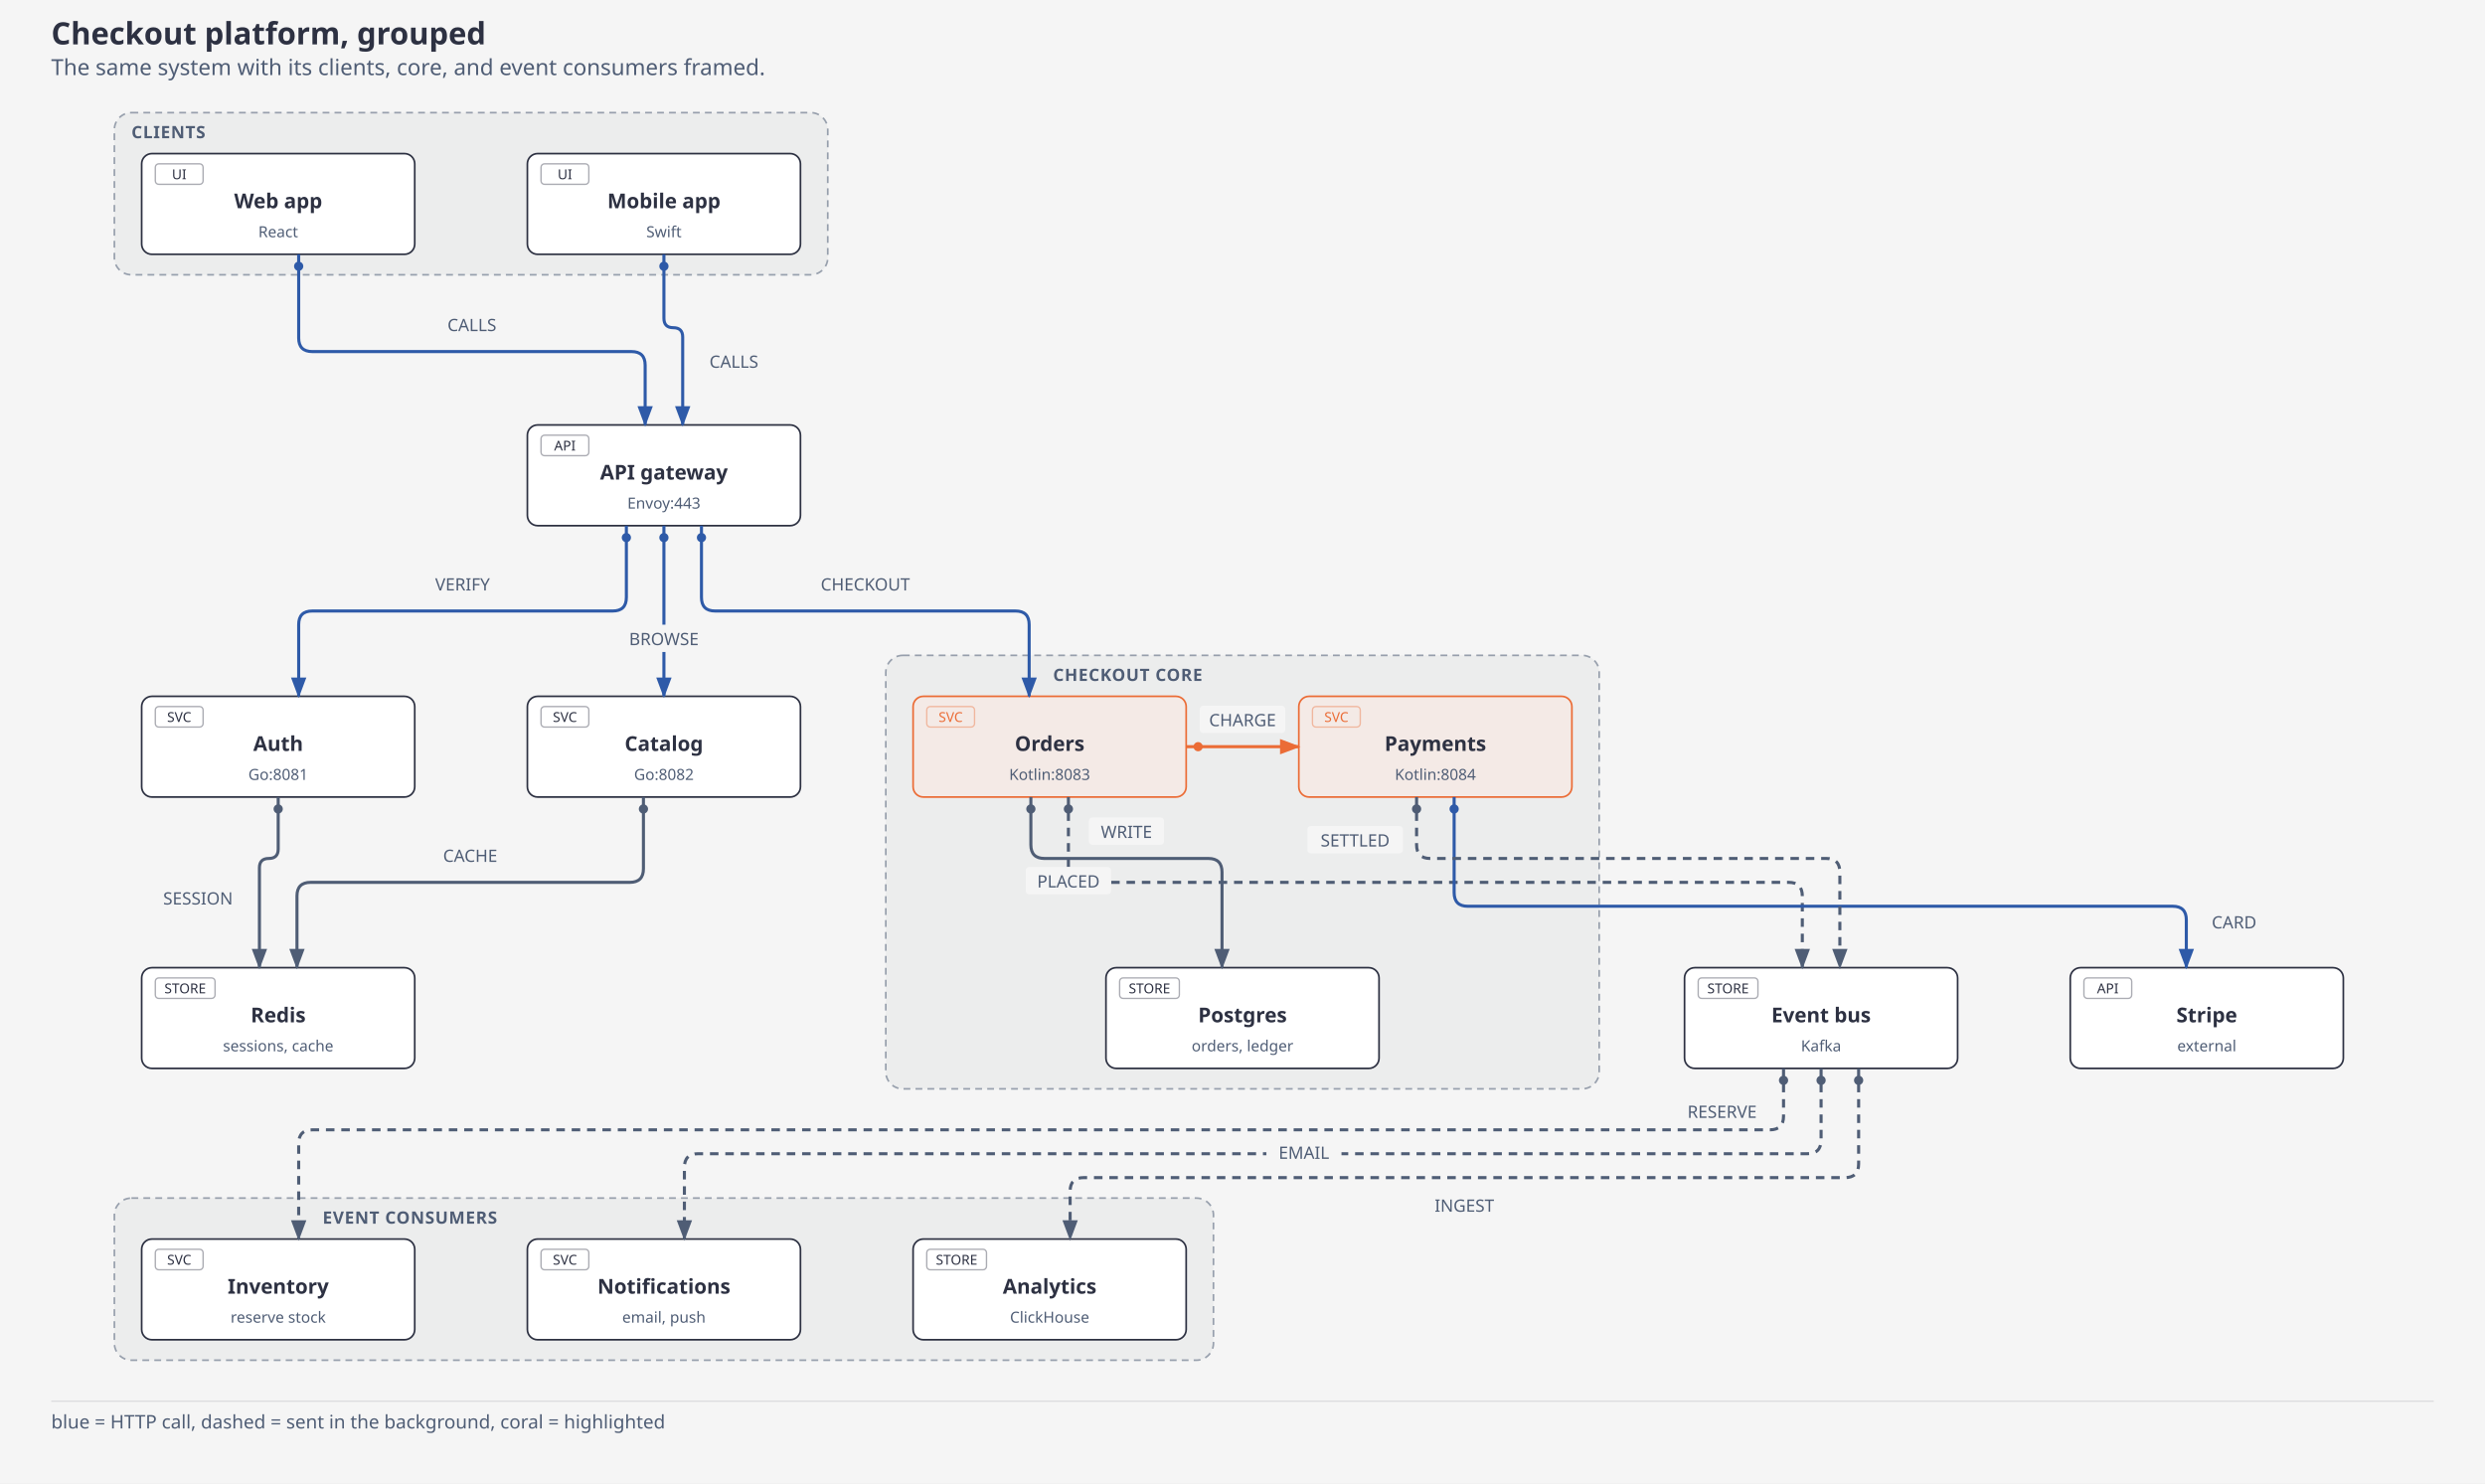
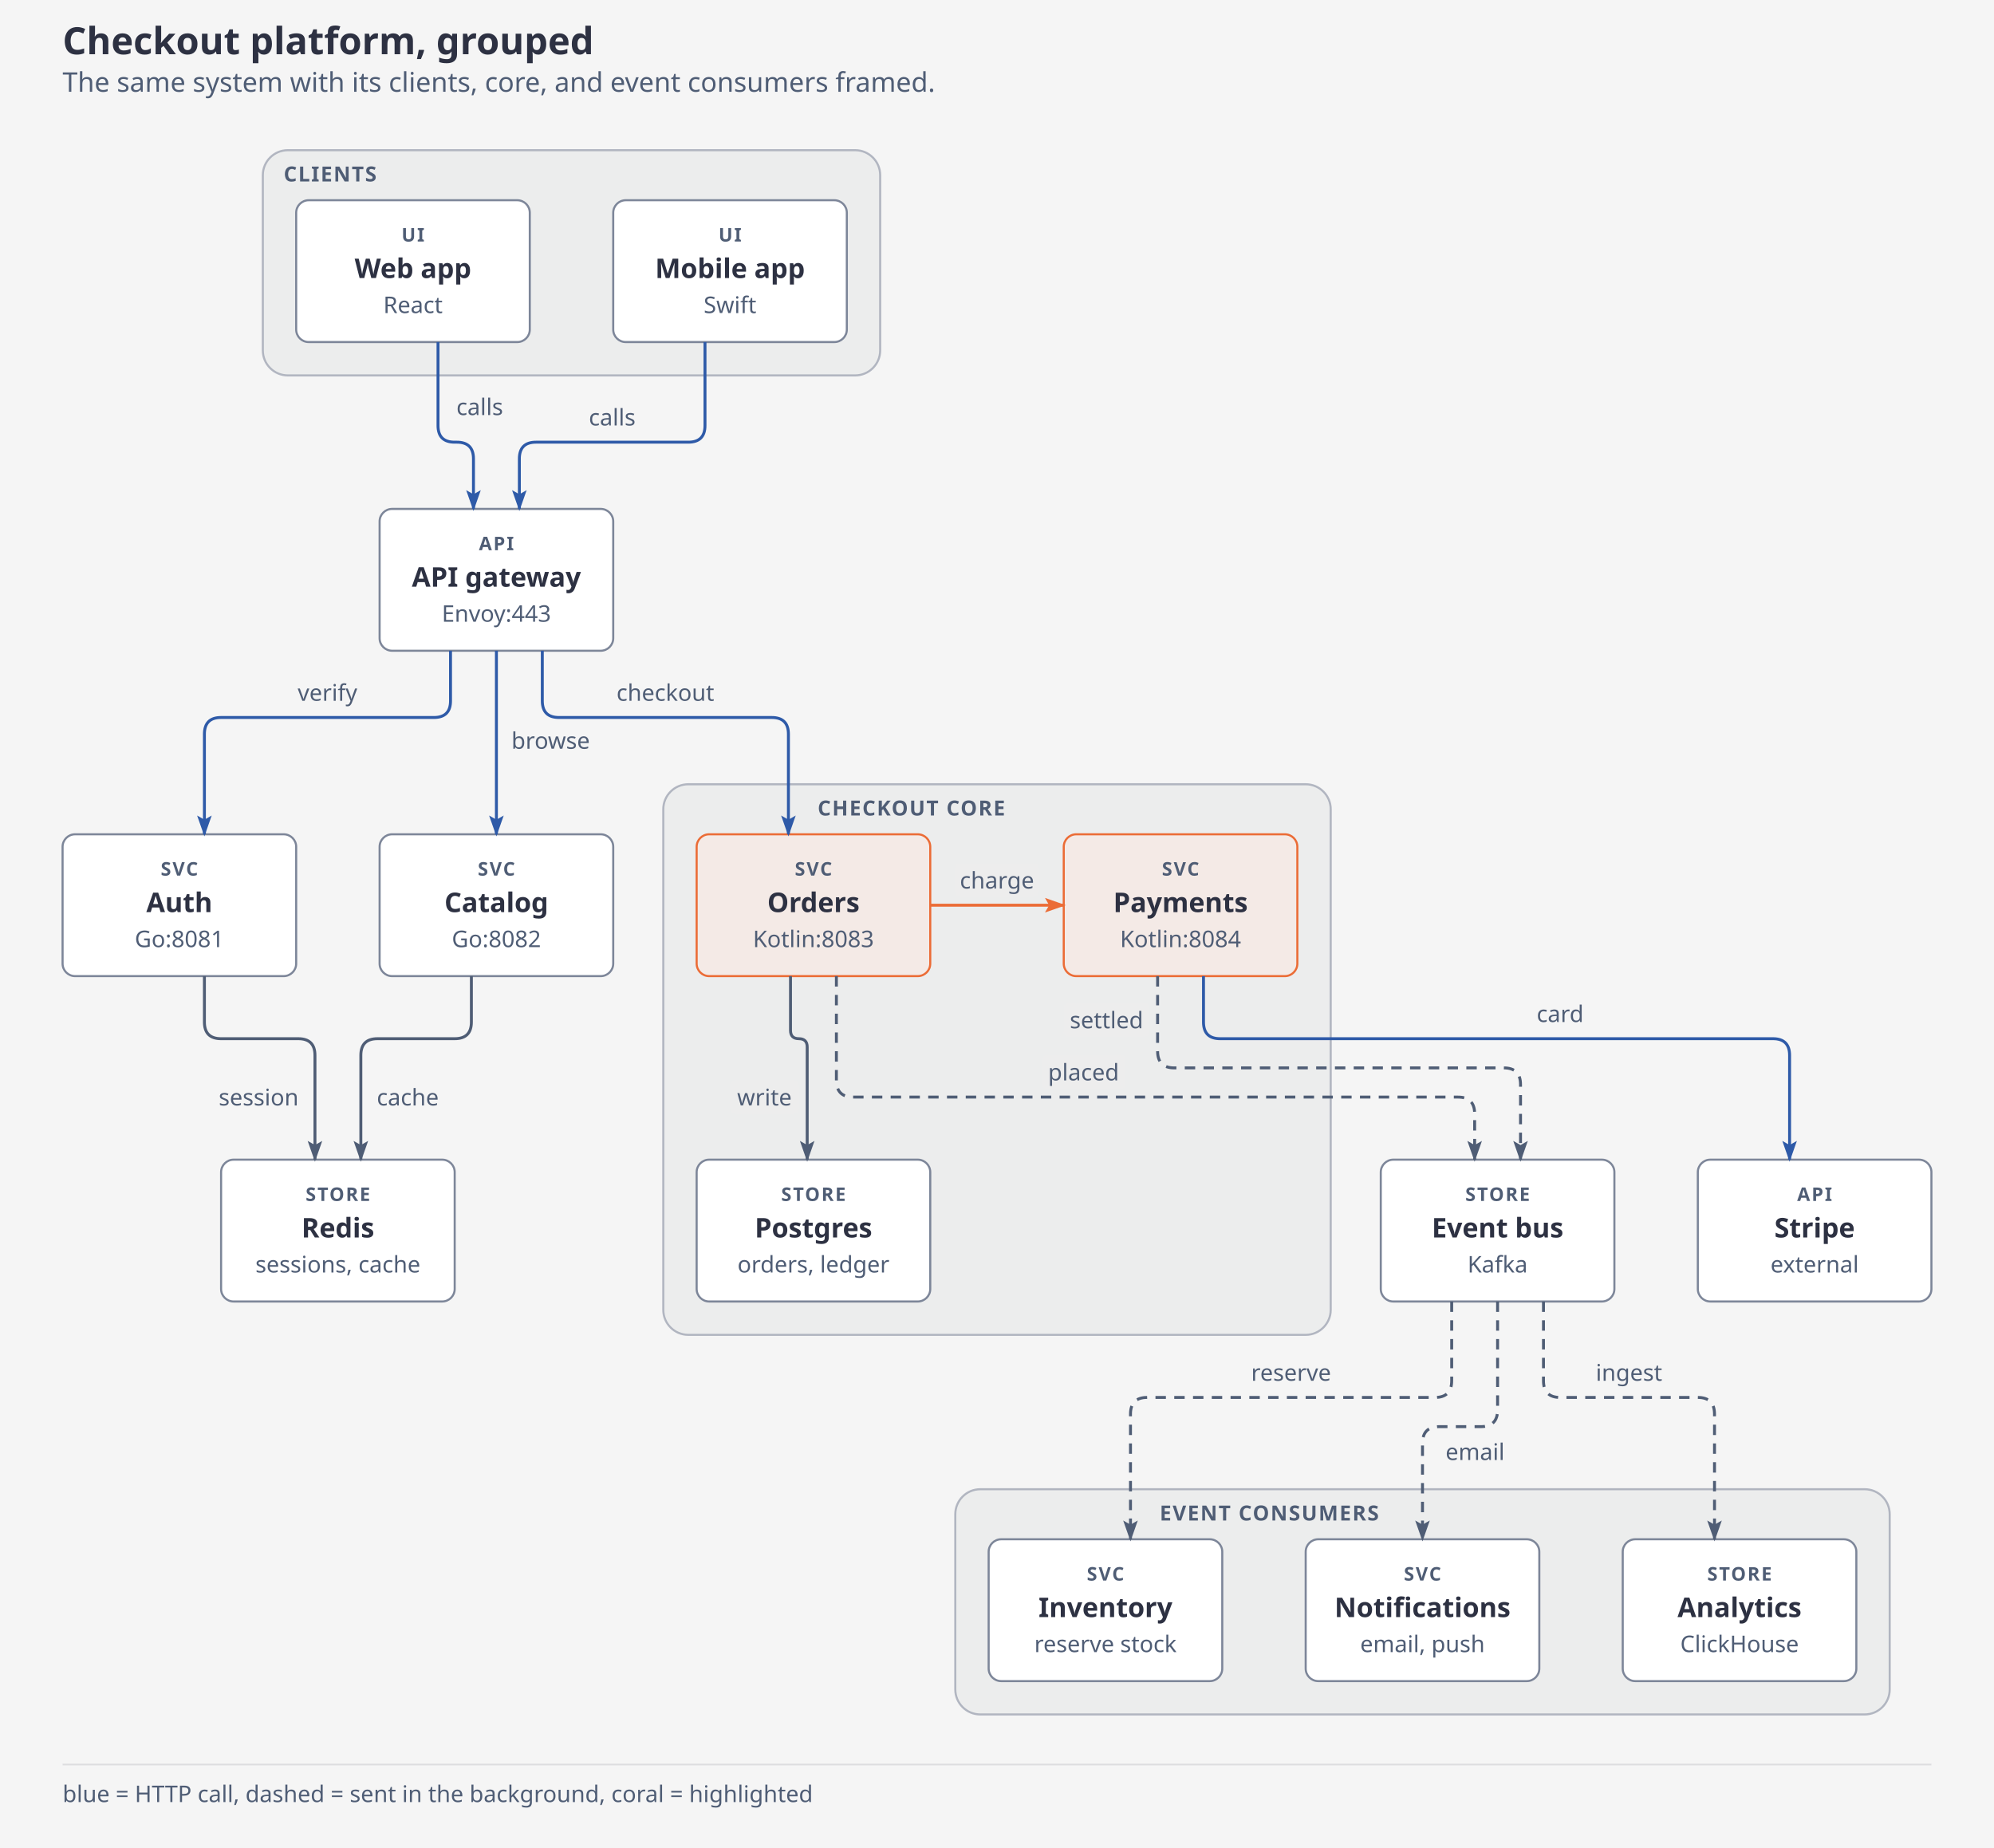
- <svg xmlns="http://www.w3.org/2000/svg" role="img" viewBox="0 0 1456 869" width="1456">
-   <rect width="1456" height="869" fill="#f5f5f5" />
+ <svg xmlns="http://www.w3.org/2000/svg" role="graphics-document" aria-roledescription="architecture diagram" data-legibility="all" viewBox="0 0 956 886" width="956">
+   <rect width="956" height="886" fill="#f5f5f5" aria-hidden="true" />
  <defs>
-     <marker id="a" markerWidth="12" markerHeight="9" refX="11" refY="4.5" orient="auto" markerUnits="userSpaceOnUse">
-       <polygon points="0 0,12 4.5,0 9" fill="#4f5d75" />
+     <marker id="a" markerWidth="10" markerHeight="7" refX="9" refY="3.5" orient="auto" markerUnits="userSpaceOnUse">
+       <polygon points="0 0,10 3.5,0 7,2 3.5" fill="#4f5d75" />
    </marker>
-     <marker id="aa" markerWidth="12" markerHeight="9" refX="11" refY="4.5" orient="auto" markerUnits="userSpaceOnUse">
-       <polygon points="0 0,12 4.5,0 9" fill="#eb6c36" />
+     <marker id="aa" markerWidth="10" markerHeight="7" refX="9" refY="3.5" orient="auto" markerUnits="userSpaceOnUse">
+       <polygon points="0 0,10 3.5,0 7,2 3.5" fill="#eb6c36" />
    </marker>
-     <marker id="al" markerWidth="12" markerHeight="9" refX="11" refY="4.5" orient="auto" markerUnits="userSpaceOnUse">
-       <polygon points="0 0,12 4.5,0 9" fill="#2e5aa8" />
+     <marker id="al" markerWidth="10" markerHeight="7" refX="9" refY="3.5" orient="auto" markerUnits="userSpaceOnUse">
+       <polygon points="0 0,10 3.5,0 7,2 3.5" fill="#2e5aa8" />
    </marker>
-     <marker id="ar" markerWidth="12" markerHeight="9" refX="11" refY="4.5" orient="auto" markerUnits="userSpaceOnUse">
-       <polygon points="0 0,12 4.5,0 9" fill="#7a8399" />
+     <marker id="ar" markerWidth="10" markerHeight="7" refX="9" refY="3.5" orient="auto" markerUnits="userSpaceOnUse">
+       <polygon points="0 0,10 3.5,0 7,2 3.5" fill="#636c82" />
    </marker>
  </defs>
  <text x="30" y="26" font-size="18" font-weight="600" font-family="system-ui, 'Segoe UI', sans-serif" fill="#2d3142">Checkout platform, grouped</text>
  <text x="30" y="44" font-size="13" font-family="system-ui, 'Segoe UI', sans-serif" fill="#4f5d75">The same system with its clients, core, and event consumers framed.</text>
-   <rect x="67.0" y="66.0" width="418.0" height="95.0" rx="10" fill="rgba(45,49,66,0.12)" fill-opacity=".35" stroke="#4f5d75" stroke-opacity=".55" stroke-dasharray="4,3" data-group="edge" data-name="Clients" data-members="web,mobile" />
-   <text x="77.0" y="81.0" font-size="10" font-weight="600" font-family="system-ui, 'Segoe UI', sans-serif" fill="#4f5d75" letter-spacing=".04em">CLIENTS</text>
-   <rect x="519.0" y="384.0" width="418.0" height="254.0" rx="10" fill="rgba(45,49,66,0.12)" fill-opacity=".35" stroke="#4f5d75" stroke-opacity=".55" stroke-dasharray="4,3" data-group="core" data-name="Checkout core" data-members="orders,pay,pg" />
-   <text x="617.0" y="399.0" font-size="10" font-weight="600" font-family="system-ui, 'Segoe UI', sans-serif" fill="#4f5d75" letter-spacing=".04em">CHECKOUT CORE</text>
-   <rect x="67.0" y="702.0" width="644.0" height="95.0" rx="10" fill="rgba(45,49,66,0.12)" fill-opacity=".35" stroke="#4f5d75" stroke-opacity=".55" stroke-dasharray="4,3" data-group="async" data-name="Event consumers" data-members="inventory,notify,analytics" />
-   <text x="189.0" y="717.0" font-size="10" font-weight="600" font-family="system-ui, 'Segoe UI', sans-serif" fill="#4f5d75" letter-spacing=".04em">EVENT CONSUMERS</text>
-   <rect x="83.0" y="90.0" width="160" height="59" rx="6" fill="#f5f5f5" />
-   <rect x="83.0" y="90.0" width="160" height="59" rx="6" fill="#ffffff" stroke="#2d3142" data-node="web" data-label="Web app" />
-   <rect x="91.0" y="96.0" width="28" height="12" rx="2" fill="none" stroke="#2d3142" stroke-opacity=".4" stroke-width=".8" />
-   <text x="105.0" y="105.0" font-size="8" font-family="system-ui, 'Segoe UI', sans-serif" fill="#2d3142" text-anchor="middle">UI</text>
-   <text x="163.0" y="122.0" font-size="12" font-weight="600" font-family="system-ui, 'Segoe UI', sans-serif" fill="#2d3142" text-anchor="middle">Web app</text>
-   <text x="163.0" y="139.0" font-size="9" font-family="system-ui, 'Segoe UI', sans-serif" fill="#4f5d75" text-anchor="middle">React</text>
-   <rect x="309.0" y="90.0" width="160" height="59" rx="6" fill="#f5f5f5" />
-   <rect x="309.0" y="90.0" width="160" height="59" rx="6" fill="#ffffff" stroke="#2d3142" data-node="mobile" data-label="Mobile app" />
-   <rect x="317.0" y="96.0" width="28" height="12" rx="2" fill="none" stroke="#2d3142" stroke-opacity=".4" stroke-width=".8" />
-   <text x="331.0" y="105.0" font-size="8" font-family="system-ui, 'Segoe UI', sans-serif" fill="#2d3142" text-anchor="middle">UI</text>
-   <text x="389.0" y="122.0" font-size="12" font-weight="600" font-family="system-ui, 'Segoe UI', sans-serif" fill="#2d3142" text-anchor="middle">Mobile app</text>
-   <text x="389.0" y="139.0" font-size="9" font-family="system-ui, 'Segoe UI', sans-serif" fill="#4f5d75" text-anchor="middle">Swift</text>
-   <rect x="309.0" y="249.0" width="160" height="59" rx="6" fill="#f5f5f5" />
-   <rect x="309.0" y="249.0" width="160" height="59" rx="6" fill="#ffffff" stroke="#2d3142" data-node="gw" data-label="API gateway" />
-   <rect x="317.0" y="255.0" width="28" height="12" rx="2" fill="none" stroke="#2d3142" stroke-opacity=".4" stroke-width=".8" />
-   <text x="331.0" y="264.0" font-size="8" font-family="system-ui, 'Segoe UI', sans-serif" fill="#2d3142" text-anchor="middle">API</text>
-   <text x="389.0" y="281.0" font-size="12" font-weight="600" font-family="system-ui, 'Segoe UI', sans-serif" fill="#2d3142" text-anchor="middle">API gateway</text>
-   <text x="389.0" y="298.0" font-size="9" font-family="system-ui, 'Segoe UI', sans-serif" fill="#4f5d75" text-anchor="middle">Envoy:443</text>
-   <rect x="83.0" y="408.0" width="160" height="59" rx="6" fill="#f5f5f5" />
-   <rect x="83.0" y="408.0" width="160" height="59" rx="6" fill="#ffffff" stroke="#2d3142" data-node="auth" data-label="Auth" />
-   <rect x="91.0" y="414.0" width="28" height="12" rx="2" fill="none" stroke="#2d3142" stroke-opacity=".4" stroke-width=".8" />
-   <text x="105.0" y="423.0" font-size="8" font-family="system-ui, 'Segoe UI', sans-serif" fill="#2d3142" text-anchor="middle">SVC</text>
-   <text x="163.0" y="440.0" font-size="12" font-weight="600" font-family="system-ui, 'Segoe UI', sans-serif" fill="#2d3142" text-anchor="middle">Auth</text>
-   <text x="163.0" y="457.0" font-size="9" font-family="system-ui, 'Segoe UI', sans-serif" fill="#4f5d75" text-anchor="middle">Go:8081</text>
-   <rect x="309.0" y="408.0" width="160" height="59" rx="6" fill="#f5f5f5" />
-   <rect x="309.0" y="408.0" width="160" height="59" rx="6" fill="#ffffff" stroke="#2d3142" data-node="catalog" data-label="Catalog" />
-   <rect x="317.0" y="414.0" width="28" height="12" rx="2" fill="none" stroke="#2d3142" stroke-opacity=".4" stroke-width=".8" />
-   <text x="331.0" y="423.0" font-size="8" font-family="system-ui, 'Segoe UI', sans-serif" fill="#2d3142" text-anchor="middle">SVC</text>
-   <text x="389.0" y="440.0" font-size="12" font-weight="600" font-family="system-ui, 'Segoe UI', sans-serif" fill="#2d3142" text-anchor="middle">Catalog</text>
-   <text x="389.0" y="457.0" font-size="9" font-family="system-ui, 'Segoe UI', sans-serif" fill="#4f5d75" text-anchor="middle">Go:8082</text>
-   <rect x="535.0" y="408.0" width="160" height="59" rx="6" fill="#f5f5f5" />
-   <rect x="535.0" y="408.0" width="160" height="59" rx="6" fill="rgba(235,108,54,0.08)" stroke="#eb6c36" data-node="orders" data-label="Orders" />
-   <rect x="543.0" y="414.0" width="28" height="12" rx="2" fill="none" stroke="#eb6c36" stroke-opacity=".4" stroke-width=".8" />
-   <text x="557.0" y="423.0" font-size="8" font-family="system-ui, 'Segoe UI', sans-serif" fill="#eb6c36" text-anchor="middle">SVC</text>
-   <text x="615.0" y="440.0" font-size="12" font-weight="600" font-family="system-ui, 'Segoe UI', sans-serif" fill="#2d3142" text-anchor="middle">Orders</text>
-   <text x="615.0" y="457.0" font-size="9" font-family="system-ui, 'Segoe UI', sans-serif" fill="#4f5d75" text-anchor="middle">Kotlin:8083</text>
-   <rect x="761.0" y="408.0" width="160" height="59" rx="6" fill="#f5f5f5" />
-   <rect x="761.0" y="408.0" width="160" height="59" rx="6" fill="rgba(235,108,54,0.08)" stroke="#eb6c36" data-node="pay" data-label="Payments" />
-   <rect x="769.0" y="414.0" width="28" height="12" rx="2" fill="none" stroke="#eb6c36" stroke-opacity=".4" stroke-width=".8" />
-   <text x="783.0" y="423.0" font-size="8" font-family="system-ui, 'Segoe UI', sans-serif" fill="#eb6c36" text-anchor="middle">SVC</text>
-   <text x="841.0" y="440.0" font-size="12" font-weight="600" font-family="system-ui, 'Segoe UI', sans-serif" fill="#2d3142" text-anchor="middle">Payments</text>
-   <text x="841.0" y="457.0" font-size="9" font-family="system-ui, 'Segoe UI', sans-serif" fill="#4f5d75" text-anchor="middle">Kotlin:8084</text>
-   <rect x="83.0" y="567.0" width="160" height="59" rx="6" fill="#f5f5f5" />
-   <rect x="83.0" y="567.0" width="160" height="59" rx="6" fill="#ffffff" stroke="#2d3142" data-node="redis" data-label="Redis" />
-   <rect x="91.0" y="573.0" width="35" height="12" rx="2" fill="none" stroke="#2d3142" stroke-opacity=".4" stroke-width=".8" />
-   <text x="108.5" y="582.0" font-size="8" font-family="system-ui, 'Segoe UI', sans-serif" fill="#2d3142" text-anchor="middle">STORE</text>
-   <text x="163.0" y="599.0" font-size="12" font-weight="600" font-family="system-ui, 'Segoe UI', sans-serif" fill="#2d3142" text-anchor="middle">Redis</text>
-   <text x="163.0" y="616.0" font-size="9" font-family="system-ui, 'Segoe UI', sans-serif" fill="#4f5d75" text-anchor="middle">sessions, cache</text>
-   <rect x="648.0" y="567.0" width="160" height="59" rx="6" fill="#f5f5f5" />
-   <rect x="648.0" y="567.0" width="160" height="59" rx="6" fill="#ffffff" stroke="#2d3142" data-node="pg" data-label="Postgres" />
-   <rect x="656.0" y="573.0" width="35" height="12" rx="2" fill="none" stroke="#2d3142" stroke-opacity=".4" stroke-width=".8" />
-   <text x="673.5" y="582.0" font-size="8" font-family="system-ui, 'Segoe UI', sans-serif" fill="#2d3142" text-anchor="middle">STORE</text>
-   <text x="728.0" y="599.0" font-size="12" font-weight="600" font-family="system-ui, 'Segoe UI', sans-serif" fill="#2d3142" text-anchor="middle">Postgres</text>
-   <text x="728.0" y="616.0" font-size="9" font-family="system-ui, 'Segoe UI', sans-serif" fill="#4f5d75" text-anchor="middle">orders, ledger</text>
-   <rect x="987.0" y="567.0" width="160" height="59" rx="6" fill="#f5f5f5" />
-   <rect x="987.0" y="567.0" width="160" height="59" rx="6" fill="#ffffff" stroke="#2d3142" data-node="bus" data-label="Event bus" />
-   <rect x="995.0" y="573.0" width="35" height="12" rx="2" fill="none" stroke="#2d3142" stroke-opacity=".4" stroke-width=".8" />
-   <text x="1012.5" y="582.0" font-size="8" font-family="system-ui, 'Segoe UI', sans-serif" fill="#2d3142" text-anchor="middle">STORE</text>
-   <text x="1067.0" y="599.0" font-size="12" font-weight="600" font-family="system-ui, 'Segoe UI', sans-serif" fill="#2d3142" text-anchor="middle">Event bus</text>
-   <text x="1067.0" y="616.0" font-size="9" font-family="system-ui, 'Segoe UI', sans-serif" fill="#4f5d75" text-anchor="middle">Kafka</text>
-   <rect x="1213.0" y="567.0" width="160" height="59" rx="6" fill="#f5f5f5" />
-   <rect x="1213.0" y="567.0" width="160" height="59" rx="6" fill="#ffffff" stroke="#2d3142" data-node="stripe" data-label="Stripe" />
-   <rect x="1221.0" y="573.0" width="28" height="12" rx="2" fill="none" stroke="#2d3142" stroke-opacity=".4" stroke-width=".8" />
-   <text x="1235.0" y="582.0" font-size="8" font-family="system-ui, 'Segoe UI', sans-serif" fill="#2d3142" text-anchor="middle">API</text>
-   <text x="1293.0" y="599.0" font-size="12" font-weight="600" font-family="system-ui, 'Segoe UI', sans-serif" fill="#2d3142" text-anchor="middle">Stripe</text>
-   <text x="1293.0" y="616.0" font-size="9" font-family="system-ui, 'Segoe UI', sans-serif" fill="#4f5d75" text-anchor="middle">external</text>
-   <rect x="83.0" y="726.0" width="160" height="59" rx="6" fill="#f5f5f5" />
-   <rect x="83.0" y="726.0" width="160" height="59" rx="6" fill="#ffffff" stroke="#2d3142" data-node="inventory" data-label="Inventory" />
-   <rect x="91.0" y="732.0" width="28" height="12" rx="2" fill="none" stroke="#2d3142" stroke-opacity=".4" stroke-width=".8" />
-   <text x="105.0" y="741.0" font-size="8" font-family="system-ui, 'Segoe UI', sans-serif" fill="#2d3142" text-anchor="middle">SVC</text>
-   <text x="163.0" y="758.0" font-size="12" font-weight="600" font-family="system-ui, 'Segoe UI', sans-serif" fill="#2d3142" text-anchor="middle">Inventory</text>
-   <text x="163.0" y="775.0" font-size="9" font-family="system-ui, 'Segoe UI', sans-serif" fill="#4f5d75" text-anchor="middle">reserve stock</text>
-   <rect x="309.0" y="726.0" width="160" height="59" rx="6" fill="#f5f5f5" />
-   <rect x="309.0" y="726.0" width="160" height="59" rx="6" fill="#ffffff" stroke="#2d3142" data-node="notify" data-label="Notifications" />
-   <rect x="317.0" y="732.0" width="28" height="12" rx="2" fill="none" stroke="#2d3142" stroke-opacity=".4" stroke-width=".8" />
-   <text x="331.0" y="741.0" font-size="8" font-family="system-ui, 'Segoe UI', sans-serif" fill="#2d3142" text-anchor="middle">SVC</text>
-   <text x="389.0" y="758.0" font-size="12" font-weight="600" font-family="system-ui, 'Segoe UI', sans-serif" fill="#2d3142" text-anchor="middle">Notifications</text>
-   <text x="389.0" y="775.0" font-size="9" font-family="system-ui, 'Segoe UI', sans-serif" fill="#4f5d75" text-anchor="middle">email, push</text>
-   <rect x="535.0" y="726.0" width="160" height="59" rx="6" fill="#f5f5f5" />
-   <rect x="535.0" y="726.0" width="160" height="59" rx="6" fill="#ffffff" stroke="#2d3142" data-node="analytics" data-label="Analytics" />
-   <rect x="543.0" y="732.0" width="35" height="12" rx="2" fill="none" stroke="#2d3142" stroke-opacity=".4" stroke-width=".8" />
-   <text x="560.5" y="741.0" font-size="8" font-family="system-ui, 'Segoe UI', sans-serif" fill="#2d3142" text-anchor="middle">STORE</text>
-   <text x="615.0" y="758.0" font-size="12" font-weight="600" font-family="system-ui, 'Segoe UI', sans-serif" fill="#2d3142" text-anchor="middle">Analytics</text>
-   <text x="615.0" y="775.0" font-size="9" font-family="system-ui, 'Segoe UI', sans-serif" fill="#4f5d75" text-anchor="middle">ClickHouse</text>
-   <path d="M175.0,149.0 L175.0,198.0 Q175.0,206.0 183.0,206.0 L370.0,206.0 Q378.0,206.0 378.0,214.0 L378.0,249.0" fill="none" stroke="#2e5aa8" stroke-width="1.8" marker-end="url(#al)" data-from="web" data-to="gw" data-label="calls" />
-   <circle cx="175.0" cy="156.0" r="2.7" fill="#2e5aa8" />
-   <path d="M389.0,149.0 L389.0,186.5 Q389.0,192.0 394.5,192.0 L394.5,192.0 Q400.0,192.0 400.0,197.5 L400.0,249.0" fill="none" stroke="#2e5aa8" stroke-width="1.8" marker-end="url(#al)" data-from="mobile" data-to="gw" data-label="calls" />
-   <circle cx="389.0" cy="156.0" r="2.7" fill="#2e5aa8" />
-   <path d="M367.0,308.0 L367.0,350.0 Q367.0,358.0 359.0,358.0 L183.0,358.0 Q175.0,358.0 175.0,366.0 L175.0,408.0" fill="none" stroke="#2e5aa8" stroke-width="1.8" marker-end="url(#al)" data-from="gw" data-to="auth" data-label="verify" />
-   <circle cx="367.0" cy="315.0" r="2.7" fill="#2e5aa8" />
-   <path d="M389.0,308.0 L389.0,408.0" fill="none" stroke="#2e5aa8" stroke-width="1.8" marker-end="url(#al)" data-from="gw" data-to="catalog" data-label="browse" />
-   <circle cx="389.0" cy="315.0" r="2.7" fill="#2e5aa8" />
-   <path d="M411.0,308.0 L411.0,350.0 Q411.0,358.0 419.0,358.0 L595.0,358.0 Q603.0,358.0 603.0,366.0 L603.0,408.0" fill="none" stroke="#2e5aa8" stroke-width="1.8" marker-end="url(#al)" data-from="gw" data-to="orders" data-label="checkout" />
-   <circle cx="411.0" cy="315.0" r="2.7" fill="#2e5aa8" />
-   <path d="M695.0,437.5 L761.0,437.5" fill="none" stroke="#eb6c36" stroke-width="1.8" marker-end="url(#aa)" data-from="orders" data-to="pay" data-label="charge" />
-   <circle cx="702.0" cy="437.5" r="2.7" fill="#eb6c36" />
-   <path d="M163.0,467.0 L163.0,497.5 Q163.0,503.0 157.5,503.0 L157.5,503.0 Q152.0,503.0 152.0,508.5 L152.0,567.0" fill="none" stroke="#4f5d75" stroke-width="1.8" marker-end="url(#a)" data-from="auth" data-to="redis" data-label="session" />
-   <circle cx="163.0" cy="474.0" r="2.7" fill="#4f5d75" />
-   <path d="M377.0,467.0 L377.0,509.0 Q377.0,517.0 369.0,517.0 L182.0,517.0 Q174.0,517.0 174.0,525.0 L174.0,567.0" fill="none" stroke="#4f5d75" stroke-width="1.8" marker-end="url(#a)" data-from="catalog" data-to="redis" data-label="cache" />
-   <circle cx="377.0" cy="474.0" r="2.7" fill="#4f5d75" />
-   <path d="M604.0,467.0 L604.0,495.0 Q604.0,503.0 612.0,503.0 L708.0,503.0 Q716.0,503.0 716.0,511.0 L716.0,567.0" fill="none" stroke="#4f5d75" stroke-width="1.8" marker-end="url(#a)" data-from="orders" data-to="pg" data-label="write" />
-   <circle cx="604.0" cy="474.0" r="2.7" fill="#4f5d75" />
-   <path d="M626.0,467.0 L626.0,509.0 Q626.0,517.0 634.0,517.0 L1048.0,517.0 Q1056.0,517.0 1056.0,525.0 L1056.0,567.0" fill="none" stroke="#4f5d75" stroke-width="1.8" stroke-dasharray="5,4" marker-end="url(#a)" data-from="orders" data-to="bus" data-label="placed" />
-   <circle cx="626.0" cy="474.0" r="2.7" fill="#4f5d75" />
-   <path d="M852.0,467.0 L852.0,523.0 Q852.0,531.0 860.0,531.0 L1273.0,531.0 Q1281.0,531.0 1281.0,539.0 L1281.0,567.0" fill="none" stroke="#2e5aa8" stroke-width="1.8" marker-end="url(#al)" data-from="pay" data-to="stripe" data-label="card" />
-   <circle cx="852.0" cy="474.0" r="2.7" fill="#2e5aa8" />
-   <path d="M830.0,467.0 L830.0,495.0 Q830.0,503.0 838.0,503.0 L1070.0,503.0 Q1078.0,503.0 1078.0,511.0 L1078.0,567.0" fill="none" stroke="#4f5d75" stroke-width="1.8" stroke-dasharray="5,4" marker-end="url(#a)" data-from="pay" data-to="bus" data-label="settled" />
-   <circle cx="830.0" cy="474.0" r="2.7" fill="#4f5d75" />
-   <path d="M1045.0,626.0 L1045.0,654.0 Q1045.0,662.0 1037.0,662.0 L183.0,662.0 Q175.0,662.0 175.0,670.0 L175.0,726.0" fill="none" stroke="#4f5d75" stroke-width="1.8" stroke-dasharray="5,4" marker-end="url(#a)" data-from="bus" data-to="inventory" data-label="reserve" />
-   <circle cx="1045.0" cy="633.0" r="2.7" fill="#4f5d75" />
-   <path d="M1067.0,626.0 L1067.0,668.0 Q1067.0,676.0 1059.0,676.0 L409.0,676.0 Q401.0,676.0 401.0,684.0 L401.0,726.0" fill="none" stroke="#4f5d75" stroke-width="1.8" stroke-dasharray="5,4" marker-end="url(#a)" data-from="bus" data-to="notify" data-label="email" />
-   <circle cx="1067.0" cy="633.0" r="2.7" fill="#4f5d75" />
-   <path d="M1089.0,626.0 L1089.0,682.0 Q1089.0,690.0 1081.0,690.0 L635.0,690.0 Q627.0,690.0 627.0,698.0 L627.0,726.0" fill="none" stroke="#4f5d75" stroke-width="1.8" stroke-dasharray="5,4" marker-end="url(#a)" data-from="bus" data-to="analytics" data-label="ingest" />
-   <circle cx="1089.0" cy="633.0" r="2.7" fill="#4f5d75" />
-   <rect x="254.5" y="182.0" width="44" height="16" rx="2" fill="#f5f5f5" />
-   <text x="276.5" y="194.0" font-size="10" font-family="system-ui, 'Segoe UI', sans-serif" fill="#4f5d75" text-anchor="middle">CALLS</text>
-   <rect x="408.0" y="203.5" width="44" height="16" rx="2" fill="#f5f5f5" />
-   <text x="430.0" y="215.5" font-size="10" font-family="system-ui, 'Segoe UI', sans-serif" fill="#4f5d75" text-anchor="middle">CALLS</text>
-   <rect x="246.0" y="334.0" width="50" height="16" rx="2" fill="#f5f5f5" />
-   <text x="271.0" y="346.0" font-size="10" font-family="system-ui, 'Segoe UI', sans-serif" fill="#4f5d75" text-anchor="middle">VERIFY</text>
-   <rect x="364.0" y="366.0" width="50" height="16" rx="2" fill="#f5f5f5" />
-   <text x="389.0" y="378.0" font-size="10" font-family="system-ui, 'Segoe UI', sans-serif" fill="#4f5d75" text-anchor="middle">BROWSE</text>
-   <rect x="475.5" y="334.0" width="63" height="16" rx="2" fill="#f5f5f5" />
-   <text x="507.0" y="346.0" font-size="10" font-family="system-ui, 'Segoe UI', sans-serif" fill="#4f5d75" text-anchor="middle">CHECKOUT</text>
-   <rect x="703.0" y="413.5" width="50" height="16" rx="2" fill="#f5f5f5" />
-   <text x="728.0" y="425.5" font-size="10" font-family="system-ui, 'Segoe UI', sans-serif" fill="#4f5d75" text-anchor="middle">CHARGE</text>
-   <rect x="88.0" y="518.0" width="56" height="16" rx="2" fill="#f5f5f5" />
-   <text x="116.0" y="530.0" font-size="10" font-family="system-ui, 'Segoe UI', sans-serif" fill="#4f5d75" text-anchor="middle">SESSION</text>
-   <rect x="253.5" y="493.0" width="44" height="16" rx="2" fill="#f5f5f5" />
-   <text x="275.5" y="505.0" font-size="10" font-family="system-ui, 'Segoe UI', sans-serif" fill="#4f5d75" text-anchor="middle">CACHE</text>
-   <rect x="638.0" y="479.0" width="44" height="16" rx="2" fill="#f5f5f5" />
-   <text x="660.0" y="491.0" font-size="10" font-family="system-ui, 'Segoe UI', sans-serif" fill="#4f5d75" text-anchor="middle">WRITE</text>
-   <rect x="601.0" y="508.0" width="50" height="16" rx="2" fill="#f5f5f5" />
-   <text x="626.0" y="520.0" font-size="10" font-family="system-ui, 'Segoe UI', sans-serif" fill="#4f5d75" text-anchor="middle">PLACED</text>
-   <rect x="1289.0" y="532.0" width="40" height="16" rx="2" fill="#f5f5f5" />
-   <text x="1309.0" y="544.0" font-size="10" font-family="system-ui, 'Segoe UI', sans-serif" fill="#4f5d75" text-anchor="middle">CARD</text>
-   <rect x="766.0" y="484.0" width="56" height="16" rx="2" fill="#f5f5f5" />
-   <text x="794.0" y="496.0" font-size="10" font-family="system-ui, 'Segoe UI', sans-serif" fill="#4f5d75" text-anchor="middle">SETTLED</text>
-   <rect x="981.0" y="643.0" width="56" height="16" rx="2" fill="#f5f5f5" />
-   <text x="1009.0" y="655.0" font-size="10" font-family="system-ui, 'Segoe UI', sans-serif" fill="#4f5d75" text-anchor="middle">RESERVE</text>
-   <rect x="742.0" y="667.0" width="44" height="16" rx="2" fill="#f5f5f5" />
-   <text x="764.0" y="679.0" font-size="10" font-family="system-ui, 'Segoe UI', sans-serif" fill="#4f5d75" text-anchor="middle">EMAIL</text>
-   <rect x="833.0" y="698.0" width="50" height="16" rx="2" fill="#f5f5f5" />
-   <text x="858.0" y="710.0" font-size="10" font-family="system-ui, 'Segoe UI', sans-serif" fill="#4f5d75" text-anchor="middle">INGEST</text>
-   <line x1="30" y1="821" x2="1426" y2="821" stroke="rgba(45,49,66,0.12)" stroke-width=".8" />
-   <text x="30" y="837" font-size="11" font-family="system-ui, 'Segoe UI', sans-serif" fill="#4f5d75">blue = HTTP call, dashed = sent in the background, coral = highlighted</text>
+   <rect x="126" y="72" width="296" height="108" rx="12" fill="rgba(45,49,66,0.12)" fill-opacity=".35" stroke="#7d8699" stroke-opacity=".55" data-group="edge" data-name="Clients" data-members="web,mobile" role="graphics-symbol" aria-roledescription="group" aria-label="Clients: Web app, Mobile app" />
+   <text x="136" y="87" font-size="10" font-weight="600" font-family="system-ui, 'Segoe UI', sans-serif" fill="#4f5d75" letter-spacing="0.6" aria-hidden="true">CLIENTS</text>
+   <rect x="318" y="376" width="320" height="264" rx="12" fill="rgba(45,49,66,0.12)" fill-opacity=".35" stroke="#7d8699" stroke-opacity=".55" data-group="core" data-name="Checkout core" data-members="orders,pay,pg" role="graphics-symbol" aria-roledescription="group" aria-label="Checkout core: Orders, Payments, Postgres" />
+   <text x="392" y="391" font-size="10" font-weight="600" font-family="system-ui, 'Segoe UI', sans-serif" fill="#4f5d75" letter-spacing="0.6" aria-hidden="true">CHECKOUT CORE</text>
+   <rect x="458" y="714" width="448" height="108" rx="12" fill="rgba(45,49,66,0.12)" fill-opacity=".35" stroke="#7d8699" stroke-opacity=".55" data-group="async" data-name="Event consumers" data-members="inventory,notify,analytics" role="graphics-symbol" aria-roledescription="group" aria-label="Event consumers: Inventory, Notifications, Analytics" />
+   <text x="556" y="729" font-size="10" font-weight="600" font-family="system-ui, 'Segoe UI', sans-serif" fill="#4f5d75" letter-spacing="0.6" aria-hidden="true">EVENT CONSUMERS</text>
+   <rect x="142" y="96" width="112" height="68" rx="6" fill="#f5f5f5" aria-hidden="true" />
+   <rect x="142" y="96" width="112" height="68" rx="6" fill="#ffffff" stroke="#7d8699" data-node="web" data-label="Web app" role="graphics-symbol" aria-roledescription="box" aria-label="Web app, React" />
+   <text x="198" y="115.8" font-size="9" font-weight="600" font-family="system-ui, 'Segoe UI', sans-serif" letter-spacing="0.7" fill="#4f5d75" text-anchor="middle" aria-hidden="true">UI</text>
+   <text x="198" y="133.3" font-size="13" font-weight="600" font-family="system-ui, 'Segoe UI', sans-serif" fill="#2d3142" text-anchor="middle" aria-hidden="true">Web app</text>
+   <text x="198" y="150.1" font-size="11" font-family="system-ui, 'Segoe UI', sans-serif" fill="#4f5d75" text-anchor="middle" aria-hidden="true">React</text>
+   <rect x="294" y="96" width="112" height="68" rx="6" fill="#f5f5f5" aria-hidden="true" />
+   <rect x="294" y="96" width="112" height="68" rx="6" fill="#ffffff" stroke="#7d8699" data-node="mobile" data-label="Mobile app" role="graphics-symbol" aria-roledescription="box" aria-label="Mobile app, Swift" />
+   <text x="350" y="115.8" font-size="9" font-weight="600" font-family="system-ui, 'Segoe UI', sans-serif" letter-spacing="0.7" fill="#4f5d75" text-anchor="middle" aria-hidden="true">UI</text>
+   <text x="350" y="133.3" font-size="13" font-weight="600" font-family="system-ui, 'Segoe UI', sans-serif" fill="#2d3142" text-anchor="middle" aria-hidden="true">Mobile app</text>
+   <text x="350" y="150.1" font-size="11" font-family="system-ui, 'Segoe UI', sans-serif" fill="#4f5d75" text-anchor="middle" aria-hidden="true">Swift</text>
+   <rect x="182" y="244" width="112" height="68" rx="6" fill="#f5f5f5" aria-hidden="true" />
+   <rect x="182" y="244" width="112" height="68" rx="6" fill="#ffffff" stroke="#7d8699" data-node="gw" data-label="API gateway" role="graphics-symbol" aria-roledescription="box" aria-label="API gateway, Envoy:443" />
+   <text x="238" y="263.8" font-size="9" font-weight="600" font-family="system-ui, 'Segoe UI', sans-serif" letter-spacing="0.7" fill="#4f5d75" text-anchor="middle" aria-hidden="true">API</text>
+   <text x="238" y="281.3" font-size="13" font-weight="600" font-family="system-ui, 'Segoe UI', sans-serif" fill="#2d3142" text-anchor="middle" aria-hidden="true">API gateway</text>
+   <text x="238" y="298.1" font-size="11" font-family="system-ui, 'Segoe UI', sans-serif" fill="#4f5d75" text-anchor="middle" aria-hidden="true">Envoy:443</text>
+   <rect x="30" y="400" width="112" height="68" rx="6" fill="#f5f5f5" aria-hidden="true" />
+   <rect x="30" y="400" width="112" height="68" rx="6" fill="#ffffff" stroke="#7d8699" data-node="auth" data-label="Auth" role="graphics-symbol" aria-roledescription="box" aria-label="Auth, Go:8081" />
+   <text x="86" y="419.8" font-size="9" font-weight="600" font-family="system-ui, 'Segoe UI', sans-serif" letter-spacing="0.7" fill="#4f5d75" text-anchor="middle" aria-hidden="true">SVC</text>
+   <text x="86" y="437.3" font-size="13" font-weight="600" font-family="system-ui, 'Segoe UI', sans-serif" fill="#2d3142" text-anchor="middle" aria-hidden="true">Auth</text>
+   <text x="86" y="454.1" font-size="11" font-family="system-ui, 'Segoe UI', sans-serif" fill="#4f5d75" text-anchor="middle" aria-hidden="true">Go:8081</text>
+   <rect x="182" y="400" width="112" height="68" rx="6" fill="#f5f5f5" aria-hidden="true" />
+   <rect x="182" y="400" width="112" height="68" rx="6" fill="#ffffff" stroke="#7d8699" data-node="catalog" data-label="Catalog" role="graphics-symbol" aria-roledescription="box" aria-label="Catalog, Go:8082" />
+   <text x="238" y="419.8" font-size="9" font-weight="600" font-family="system-ui, 'Segoe UI', sans-serif" letter-spacing="0.7" fill="#4f5d75" text-anchor="middle" aria-hidden="true">SVC</text>
+   <text x="238" y="437.3" font-size="13" font-weight="600" font-family="system-ui, 'Segoe UI', sans-serif" fill="#2d3142" text-anchor="middle" aria-hidden="true">Catalog</text>
+   <text x="238" y="454.1" font-size="11" font-family="system-ui, 'Segoe UI', sans-serif" fill="#4f5d75" text-anchor="middle" aria-hidden="true">Go:8082</text>
+   <rect x="334" y="400" width="112" height="68" rx="6" fill="#f5f5f5" aria-hidden="true" />
+   <rect x="334" y="400" width="112" height="68" rx="6" fill="rgba(235,108,54,0.08)" stroke="#eb6c36" data-node="orders" data-label="Orders" role="graphics-symbol" aria-roledescription="box" aria-label="Orders, Kotlin:8083" />
+   <text x="390" y="419.8" font-size="9" font-weight="600" font-family="system-ui, 'Segoe UI', sans-serif" letter-spacing="0.7" fill="#4f5d75" text-anchor="middle" aria-hidden="true">SVC</text>
+   <text x="390" y="437.3" font-size="13" font-weight="600" font-family="system-ui, 'Segoe UI', sans-serif" fill="#2d3142" text-anchor="middle" aria-hidden="true">Orders</text>
+   <text x="390" y="454.1" font-size="11" font-family="system-ui, 'Segoe UI', sans-serif" fill="#4f5d75" text-anchor="middle" aria-hidden="true">Kotlin:8083</text>
+   <rect x="510" y="400" width="112" height="68" rx="6" fill="#f5f5f5" aria-hidden="true" />
+   <rect x="510" y="400" width="112" height="68" rx="6" fill="rgba(235,108,54,0.08)" stroke="#eb6c36" data-node="pay" data-label="Payments" role="graphics-symbol" aria-roledescription="box" aria-label="Payments, Kotlin:8084" />
+   <text x="566" y="419.8" font-size="9" font-weight="600" font-family="system-ui, 'Segoe UI', sans-serif" letter-spacing="0.7" fill="#4f5d75" text-anchor="middle" aria-hidden="true">SVC</text>
+   <text x="566" y="437.3" font-size="13" font-weight="600" font-family="system-ui, 'Segoe UI', sans-serif" fill="#2d3142" text-anchor="middle" aria-hidden="true">Payments</text>
+   <text x="566" y="454.1" font-size="11" font-family="system-ui, 'Segoe UI', sans-serif" fill="#4f5d75" text-anchor="middle" aria-hidden="true">Kotlin:8084</text>
+   <rect x="106" y="556" width="112" height="68" rx="6" fill="#f5f5f5" aria-hidden="true" />
+   <rect x="106" y="556" width="112" height="68" rx="6" fill="#ffffff" stroke="#7d8699" data-node="redis" data-label="Redis" role="graphics-symbol" aria-roledescription="box" aria-label="Redis, sessions, cache" />
+   <text x="162" y="575.8" font-size="9" font-weight="600" font-family="system-ui, 'Segoe UI', sans-serif" letter-spacing="0.7" fill="#4f5d75" text-anchor="middle" aria-hidden="true">STORE</text>
+   <text x="162" y="593.3" font-size="13" font-weight="600" font-family="system-ui, 'Segoe UI', sans-serif" fill="#2d3142" text-anchor="middle" aria-hidden="true">Redis</text>
+   <text x="162" y="610.1" font-size="11" font-family="system-ui, 'Segoe UI', sans-serif" fill="#4f5d75" text-anchor="middle" aria-hidden="true">sessions, cache</text>
+   <rect x="334" y="556" width="112" height="68" rx="6" fill="#f5f5f5" aria-hidden="true" />
+   <rect x="334" y="556" width="112" height="68" rx="6" fill="#ffffff" stroke="#7d8699" data-node="pg" data-label="Postgres" role="graphics-symbol" aria-roledescription="box" aria-label="Postgres, orders, ledger" />
+   <text x="390" y="575.8" font-size="9" font-weight="600" font-family="system-ui, 'Segoe UI', sans-serif" letter-spacing="0.7" fill="#4f5d75" text-anchor="middle" aria-hidden="true">STORE</text>
+   <text x="390" y="593.3" font-size="13" font-weight="600" font-family="system-ui, 'Segoe UI', sans-serif" fill="#2d3142" text-anchor="middle" aria-hidden="true">Postgres</text>
+   <text x="390" y="610.1" font-size="11" font-family="system-ui, 'Segoe UI', sans-serif" fill="#4f5d75" text-anchor="middle" aria-hidden="true">orders, ledger</text>
+   <rect x="662" y="556" width="112" height="68" rx="6" fill="#f5f5f5" aria-hidden="true" />
+   <rect x="662" y="556" width="112" height="68" rx="6" fill="#ffffff" stroke="#7d8699" data-node="bus" data-label="Event bus" role="graphics-symbol" aria-roledescription="box" aria-label="Event bus, Kafka" />
+   <text x="718" y="575.8" font-size="9" font-weight="600" font-family="system-ui, 'Segoe UI', sans-serif" letter-spacing="0.7" fill="#4f5d75" text-anchor="middle" aria-hidden="true">STORE</text>
+   <text x="718" y="593.3" font-size="13" font-weight="600" font-family="system-ui, 'Segoe UI', sans-serif" fill="#2d3142" text-anchor="middle" aria-hidden="true">Event bus</text>
+   <text x="718" y="610.1" font-size="11" font-family="system-ui, 'Segoe UI', sans-serif" fill="#4f5d75" text-anchor="middle" aria-hidden="true">Kafka</text>
+   <rect x="814" y="556" width="112" height="68" rx="6" fill="#f5f5f5" aria-hidden="true" />
+   <rect x="814" y="556" width="112" height="68" rx="6" fill="#ffffff" stroke="#7d8699" data-node="stripe" data-label="Stripe" role="graphics-symbol" aria-roledescription="box" aria-label="Stripe, external" />
+   <text x="870" y="575.8" font-size="9" font-weight="600" font-family="system-ui, 'Segoe UI', sans-serif" letter-spacing="0.7" fill="#4f5d75" text-anchor="middle" aria-hidden="true">API</text>
+   <text x="870" y="593.3" font-size="13" font-weight="600" font-family="system-ui, 'Segoe UI', sans-serif" fill="#2d3142" text-anchor="middle" aria-hidden="true">Stripe</text>
+   <text x="870" y="610.1" font-size="11" font-family="system-ui, 'Segoe UI', sans-serif" fill="#4f5d75" text-anchor="middle" aria-hidden="true">external</text>
+   <rect x="474" y="738" width="112" height="68" rx="6" fill="#f5f5f5" aria-hidden="true" />
+   <rect x="474" y="738" width="112" height="68" rx="6" fill="#ffffff" stroke="#7d8699" data-node="inventory" data-label="Inventory" role="graphics-symbol" aria-roledescription="box" aria-label="Inventory, reserve stock" />
+   <text x="530" y="757.8" font-size="9" font-weight="600" font-family="system-ui, 'Segoe UI', sans-serif" letter-spacing="0.7" fill="#4f5d75" text-anchor="middle" aria-hidden="true">SVC</text>
+   <text x="530" y="775.3" font-size="13" font-weight="600" font-family="system-ui, 'Segoe UI', sans-serif" fill="#2d3142" text-anchor="middle" aria-hidden="true">Inventory</text>
+   <text x="530" y="792.1" font-size="11" font-family="system-ui, 'Segoe UI', sans-serif" fill="#4f5d75" text-anchor="middle" aria-hidden="true">reserve stock</text>
+   <rect x="626" y="738" width="112" height="68" rx="6" fill="#f5f5f5" aria-hidden="true" />
+   <rect x="626" y="738" width="112" height="68" rx="6" fill="#ffffff" stroke="#7d8699" data-node="notify" data-label="Notifications" role="graphics-symbol" aria-roledescription="box" aria-label="Notifications, email, push" />
+   <text x="682" y="757.8" font-size="9" font-weight="600" font-family="system-ui, 'Segoe UI', sans-serif" letter-spacing="0.7" fill="#4f5d75" text-anchor="middle" aria-hidden="true">SVC</text>
+   <text x="682" y="775.3" font-size="13" font-weight="600" font-family="system-ui, 'Segoe UI', sans-serif" fill="#2d3142" text-anchor="middle" aria-hidden="true">Notifications</text>
+   <text x="682" y="792.1" font-size="11" font-family="system-ui, 'Segoe UI', sans-serif" fill="#4f5d75" text-anchor="middle" aria-hidden="true">email, push</text>
+   <rect x="778" y="738" width="112" height="68" rx="6" fill="#f5f5f5" aria-hidden="true" />
+   <rect x="778" y="738" width="112" height="68" rx="6" fill="#ffffff" stroke="#7d8699" data-node="analytics" data-label="Analytics" role="graphics-symbol" aria-roledescription="box" aria-label="Analytics, ClickHouse" />
+   <text x="834" y="757.8" font-size="9" font-weight="600" font-family="system-ui, 'Segoe UI', sans-serif" letter-spacing="0.7" fill="#4f5d75" text-anchor="middle" aria-hidden="true">STORE</text>
+   <text x="834" y="775.3" font-size="13" font-weight="600" font-family="system-ui, 'Segoe UI', sans-serif" fill="#2d3142" text-anchor="middle" aria-hidden="true">Analytics</text>
+   <text x="834" y="792.1" font-size="11" font-family="system-ui, 'Segoe UI', sans-serif" fill="#4f5d75" text-anchor="middle" aria-hidden="true">ClickHouse</text>
+   <path d="M210,164 L210,204 Q210,212 218,212 L219,212 Q227,212 227,220 L227,244" fill="none" stroke="#2e5aa8" stroke-width="1.4" marker-end="url(#al)" data-from="web" data-to="gw" data-label="calls" data-id="web-&gt;gw:calls" data-from-port="s" data-to-port="n" role="graphics-symbol" aria-roledescription="arrow" aria-label="Web app to API gateway: calls" />
+   <path d="M338,164 L338,204 Q338,212 330,212 L257,212 Q249,212 249,220 L249,244" fill="none" stroke="#2e5aa8" stroke-width="1.4" marker-end="url(#al)" data-from="mobile" data-to="gw" data-label="calls" data-id="mobile-&gt;gw:calls" data-from-port="s" data-to-port="n" role="graphics-symbol" aria-roledescription="arrow" aria-label="Mobile app to API gateway: calls" />
+   <path d="M216,312 L216,336 Q216,344 208,344 L106,344 Q98,344 98,352 L98,400" fill="none" stroke="#2e5aa8" stroke-width="1.4" marker-end="url(#al)" data-from="gw" data-to="auth" data-label="verify" data-id="gw-&gt;auth:verify" data-from-port="s" data-to-port="n" role="graphics-symbol" aria-roledescription="arrow" aria-label="API gateway to Auth: verify" />
+   <path d="M238,312 L238,400" fill="none" stroke="#2e5aa8" stroke-width="1.4" marker-end="url(#al)" data-from="gw" data-to="catalog" data-label="browse" data-id="gw-&gt;catalog:browse" data-from-port="s" data-to-port="n" role="graphics-symbol" aria-roledescription="arrow" aria-label="API gateway to Catalog: browse" />
+   <path d="M260,312 L260,336 Q260,344 268,344 L370,344 Q378,344 378,352 L378,400" fill="none" stroke="#2e5aa8" stroke-width="1.4" marker-end="url(#al)" data-from="gw" data-to="orders" data-label="checkout" data-id="gw-&gt;orders:checkout" data-from-port="s" data-to-port="n" role="graphics-symbol" aria-roledescription="arrow" aria-label="API gateway to Orders: checkout" />
+   <path d="M446,434 L510,434" fill="none" stroke="#eb6c36" stroke-width="1.4" marker-end="url(#aa)" data-from="orders" data-to="pay" data-label="charge" data-id="orders-&gt;pay:charge" data-from-port="e" data-to-port="w" role="graphics-symbol" aria-roledescription="arrow" aria-label="Orders to Payments: charge" />
+   <path d="M98,468 L98,490 Q98,498 106,498 L143,498 Q151,498 151,506 L151,556" fill="none" stroke="#4f5d75" stroke-width="1.4" marker-end="url(#a)" data-from="auth" data-to="redis" data-label="session" data-id="auth-&gt;redis:session" data-from-port="s" data-to-port="n" role="graphics-symbol" aria-roledescription="arrow" aria-label="Auth to Redis: session" />
+   <path d="M226,468 L226,490 Q226,498 218,498 L181,498 Q173,498 173,506 L173,556" fill="none" stroke="#4f5d75" stroke-width="1.4" marker-end="url(#a)" data-from="catalog" data-to="redis" data-label="cache" data-id="catalog-&gt;redis:cache" data-from-port="s" data-to-port="n" role="graphics-symbol" aria-roledescription="arrow" aria-label="Catalog to Redis: cache" />
+   <path d="M379,468 L379,494 Q379,498 383,498 L383,498 Q387,498 387,502 L387,556" fill="none" stroke="#4f5d75" stroke-width="1.4" marker-end="url(#a)" data-from="orders" data-to="pg" data-label="write" data-id="orders-&gt;pg:write" data-from-port="s" data-to-port="n" role="graphics-symbol" aria-roledescription="arrow" aria-label="Orders to Postgres: write" />
+   <path d="M401,468 L401,518 Q401,526 409,526 L699,526 Q707,526 707,534 L707,556" fill="none" stroke="#4f5d75" stroke-width="1.4" stroke-dasharray="5,4" marker-end="url(#a)" data-from="orders" data-to="bus" data-label="placed" data-id="orders-&gt;bus:placed" data-from-port="s" data-to-port="n" role="graphics-symbol" aria-roledescription="arrow" aria-label="Orders to Event bus: placed" />
+   <path d="M577,468 L577,490 Q577,498 585,498 L850,498 Q858,498 858,506 L858,556" fill="none" stroke="#2e5aa8" stroke-width="1.4" marker-end="url(#al)" data-from="pay" data-to="stripe" data-label="card" data-id="pay-&gt;stripe:card" data-from-port="s" data-to-port="n" role="graphics-symbol" aria-roledescription="arrow" aria-label="Payments to Stripe: card" />
+   <path d="M555,468 L555,504 Q555,512 563,512 L721,512 Q729,512 729,520 L729,556" fill="none" stroke="#4f5d75" stroke-width="1.4" stroke-dasharray="5,4" marker-end="url(#a)" data-from="pay" data-to="bus" data-label="settled" data-id="pay-&gt;bus:settled" data-from-port="s" data-to-port="n" role="graphics-symbol" aria-roledescription="arrow" aria-label="Payments to Event bus: settled" />
+   <path d="M696,624 L696,662 Q696,670 688,670 L550,670 Q542,670 542,678 L542,738" fill="none" stroke="#4f5d75" stroke-width="1.4" stroke-dasharray="5,4" marker-end="url(#a)" data-from="bus" data-to="inventory" data-label="reserve" data-id="bus-&gt;inventory:reserve" data-from-port="s" data-to-port="n" role="graphics-symbol" aria-roledescription="arrow" aria-label="Event bus to Inventory: reserve" />
+   <path d="M718,624 L718,676 Q718,684 710,684 L690,684 Q682,684 682,692 L682,738" fill="none" stroke="#4f5d75" stroke-width="1.4" stroke-dasharray="5,4" marker-end="url(#a)" data-from="bus" data-to="notify" data-label="email" data-id="bus-&gt;notify:email" data-from-port="s" data-to-port="n" role="graphics-symbol" aria-roledescription="arrow" aria-label="Event bus to Notifications: email" />
+   <path d="M740,624 L740,662 Q740,670 748,670 L814,670 Q822,670 822,678 L822,738" fill="none" stroke="#4f5d75" stroke-width="1.4" stroke-dasharray="5,4" marker-end="url(#a)" data-from="bus" data-to="analytics" data-label="ingest" data-id="bus-&gt;analytics:ingest" data-from-port="s" data-to-port="n" role="graphics-symbol" aria-roledescription="arrow" aria-label="Event bus to Analytics: ingest" />
+   <rect x="214" y="187" width="32" height="16" rx="2" fill="#f5f5f5" aria-hidden="true" />
+   <text x="230" y="199" font-size="11" font-family="system-ui, 'Segoe UI', sans-serif" fill="#4f5d75" text-anchor="middle" aria-hidden="true">calls</text>
+   <rect x="277.5" y="192" width="32" height="16" rx="2" fill="#f5f5f5" aria-hidden="true" />
+   <text x="293.5" y="204" font-size="11" font-family="system-ui, 'Segoe UI', sans-serif" fill="#4f5d75" text-anchor="middle" aria-hidden="true">calls</text>
+   <rect x="139" y="324" width="36" height="16" rx="2" fill="#f5f5f5" aria-hidden="true" />
+   <text x="157" y="336" font-size="11" font-family="system-ui, 'Segoe UI', sans-serif" fill="#4f5d75" text-anchor="middle" aria-hidden="true">verify</text>
+   <rect x="242" y="347" width="44" height="16" rx="2" fill="#f5f5f5" aria-hidden="true" />
+   <text x="264" y="359" font-size="11" font-family="system-ui, 'Segoe UI', sans-serif" fill="#4f5d75" text-anchor="middle" aria-hidden="true">browse</text>
+   <rect x="293" y="324" width="52" height="16" rx="2" fill="#f5f5f5" aria-hidden="true" />
+   <text x="319" y="336" font-size="11" font-family="system-ui, 'Segoe UI', sans-serif" fill="#4f5d75" text-anchor="middle" aria-hidden="true">checkout</text>
+   <rect x="458" y="414" width="40" height="16" rx="2" fill="#ededed" aria-hidden="true" />
+   <text x="478" y="426" font-size="11" font-family="system-ui, 'Segoe UI', sans-serif" fill="#4f5d75" text-anchor="middle" aria-hidden="true">charge</text>
+   <rect x="101" y="518" width="46" height="16" rx="2" fill="#f5f5f5" aria-hidden="true" />
+   <text x="124" y="530" font-size="11" font-family="system-ui, 'Segoe UI', sans-serif" fill="#4f5d75" text-anchor="middle" aria-hidden="true">session</text>
+   <rect x="177" y="518" width="37" height="16" rx="2" fill="#f5f5f5" aria-hidden="true" />
+   <text x="195.5" y="530" font-size="11" font-family="system-ui, 'Segoe UI', sans-serif" fill="#4f5d75" text-anchor="middle" aria-hidden="true">cache</text>
+   <rect x="350" y="518" width="33" height="16" rx="2" fill="#ededed" aria-hidden="true" />
+   <text x="366.5" y="530" font-size="11" font-family="system-ui, 'Segoe UI', sans-serif" fill="#4f5d75" text-anchor="middle" aria-hidden="true">write</text>
+   <rect x="499.5" y="506" width="40" height="16" rx="2" fill="#ededed" aria-hidden="true" />
+   <text x="519.5" y="518" font-size="11" font-family="system-ui, 'Segoe UI', sans-serif" fill="#4f5d75" text-anchor="middle" aria-hidden="true">placed</text>
+   <rect x="733.5" y="478" width="29" height="16" rx="2" fill="#f5f5f5" aria-hidden="true" />
+   <text x="748" y="490" font-size="11" font-family="system-ui, 'Segoe UI', sans-serif" fill="#4f5d75" text-anchor="middle" aria-hidden="true">card</text>
+   <rect x="510" y="481" width="41" height="16" rx="2" fill="#ededed" aria-hidden="true" />
+   <text x="530.5" y="493" font-size="11" font-family="system-ui, 'Segoe UI', sans-serif" fill="#4f5d75" text-anchor="middle" aria-hidden="true">settled</text>
+   <rect x="597" y="650" width="44" height="16" rx="2" fill="#f5f5f5" aria-hidden="true" />
+   <text x="619" y="662" font-size="11" font-family="system-ui, 'Segoe UI', sans-serif" fill="#4f5d75" text-anchor="middle" aria-hidden="true">reserve</text>
+   <rect x="689.2" y="688" width="36" height="16" rx="2" fill="#f5f5f5" aria-hidden="true" />
+   <text x="707.2" y="700" font-size="11" font-family="system-ui, 'Segoe UI', sans-serif" fill="#4f5d75" text-anchor="middle" aria-hidden="true">email</text>
+   <rect x="762" y="650" width="38" height="16" rx="2" fill="#f5f5f5" aria-hidden="true" />
+   <text x="781" y="662" font-size="11" font-family="system-ui, 'Segoe UI', sans-serif" fill="#4f5d75" text-anchor="middle" aria-hidden="true">ingest</text>
+   <line x1="30" y1="846" x2="926" y2="846" stroke="rgba(45,49,66,0.12)" stroke-width=".8" aria-hidden="true" />
+   <text x="30" y="864" font-size="11" font-family="system-ui, 'Segoe UI', sans-serif" fill="#4f5d75">blue = HTTP call, dashed = sent in the background, coral = highlighted</text>
</svg>
